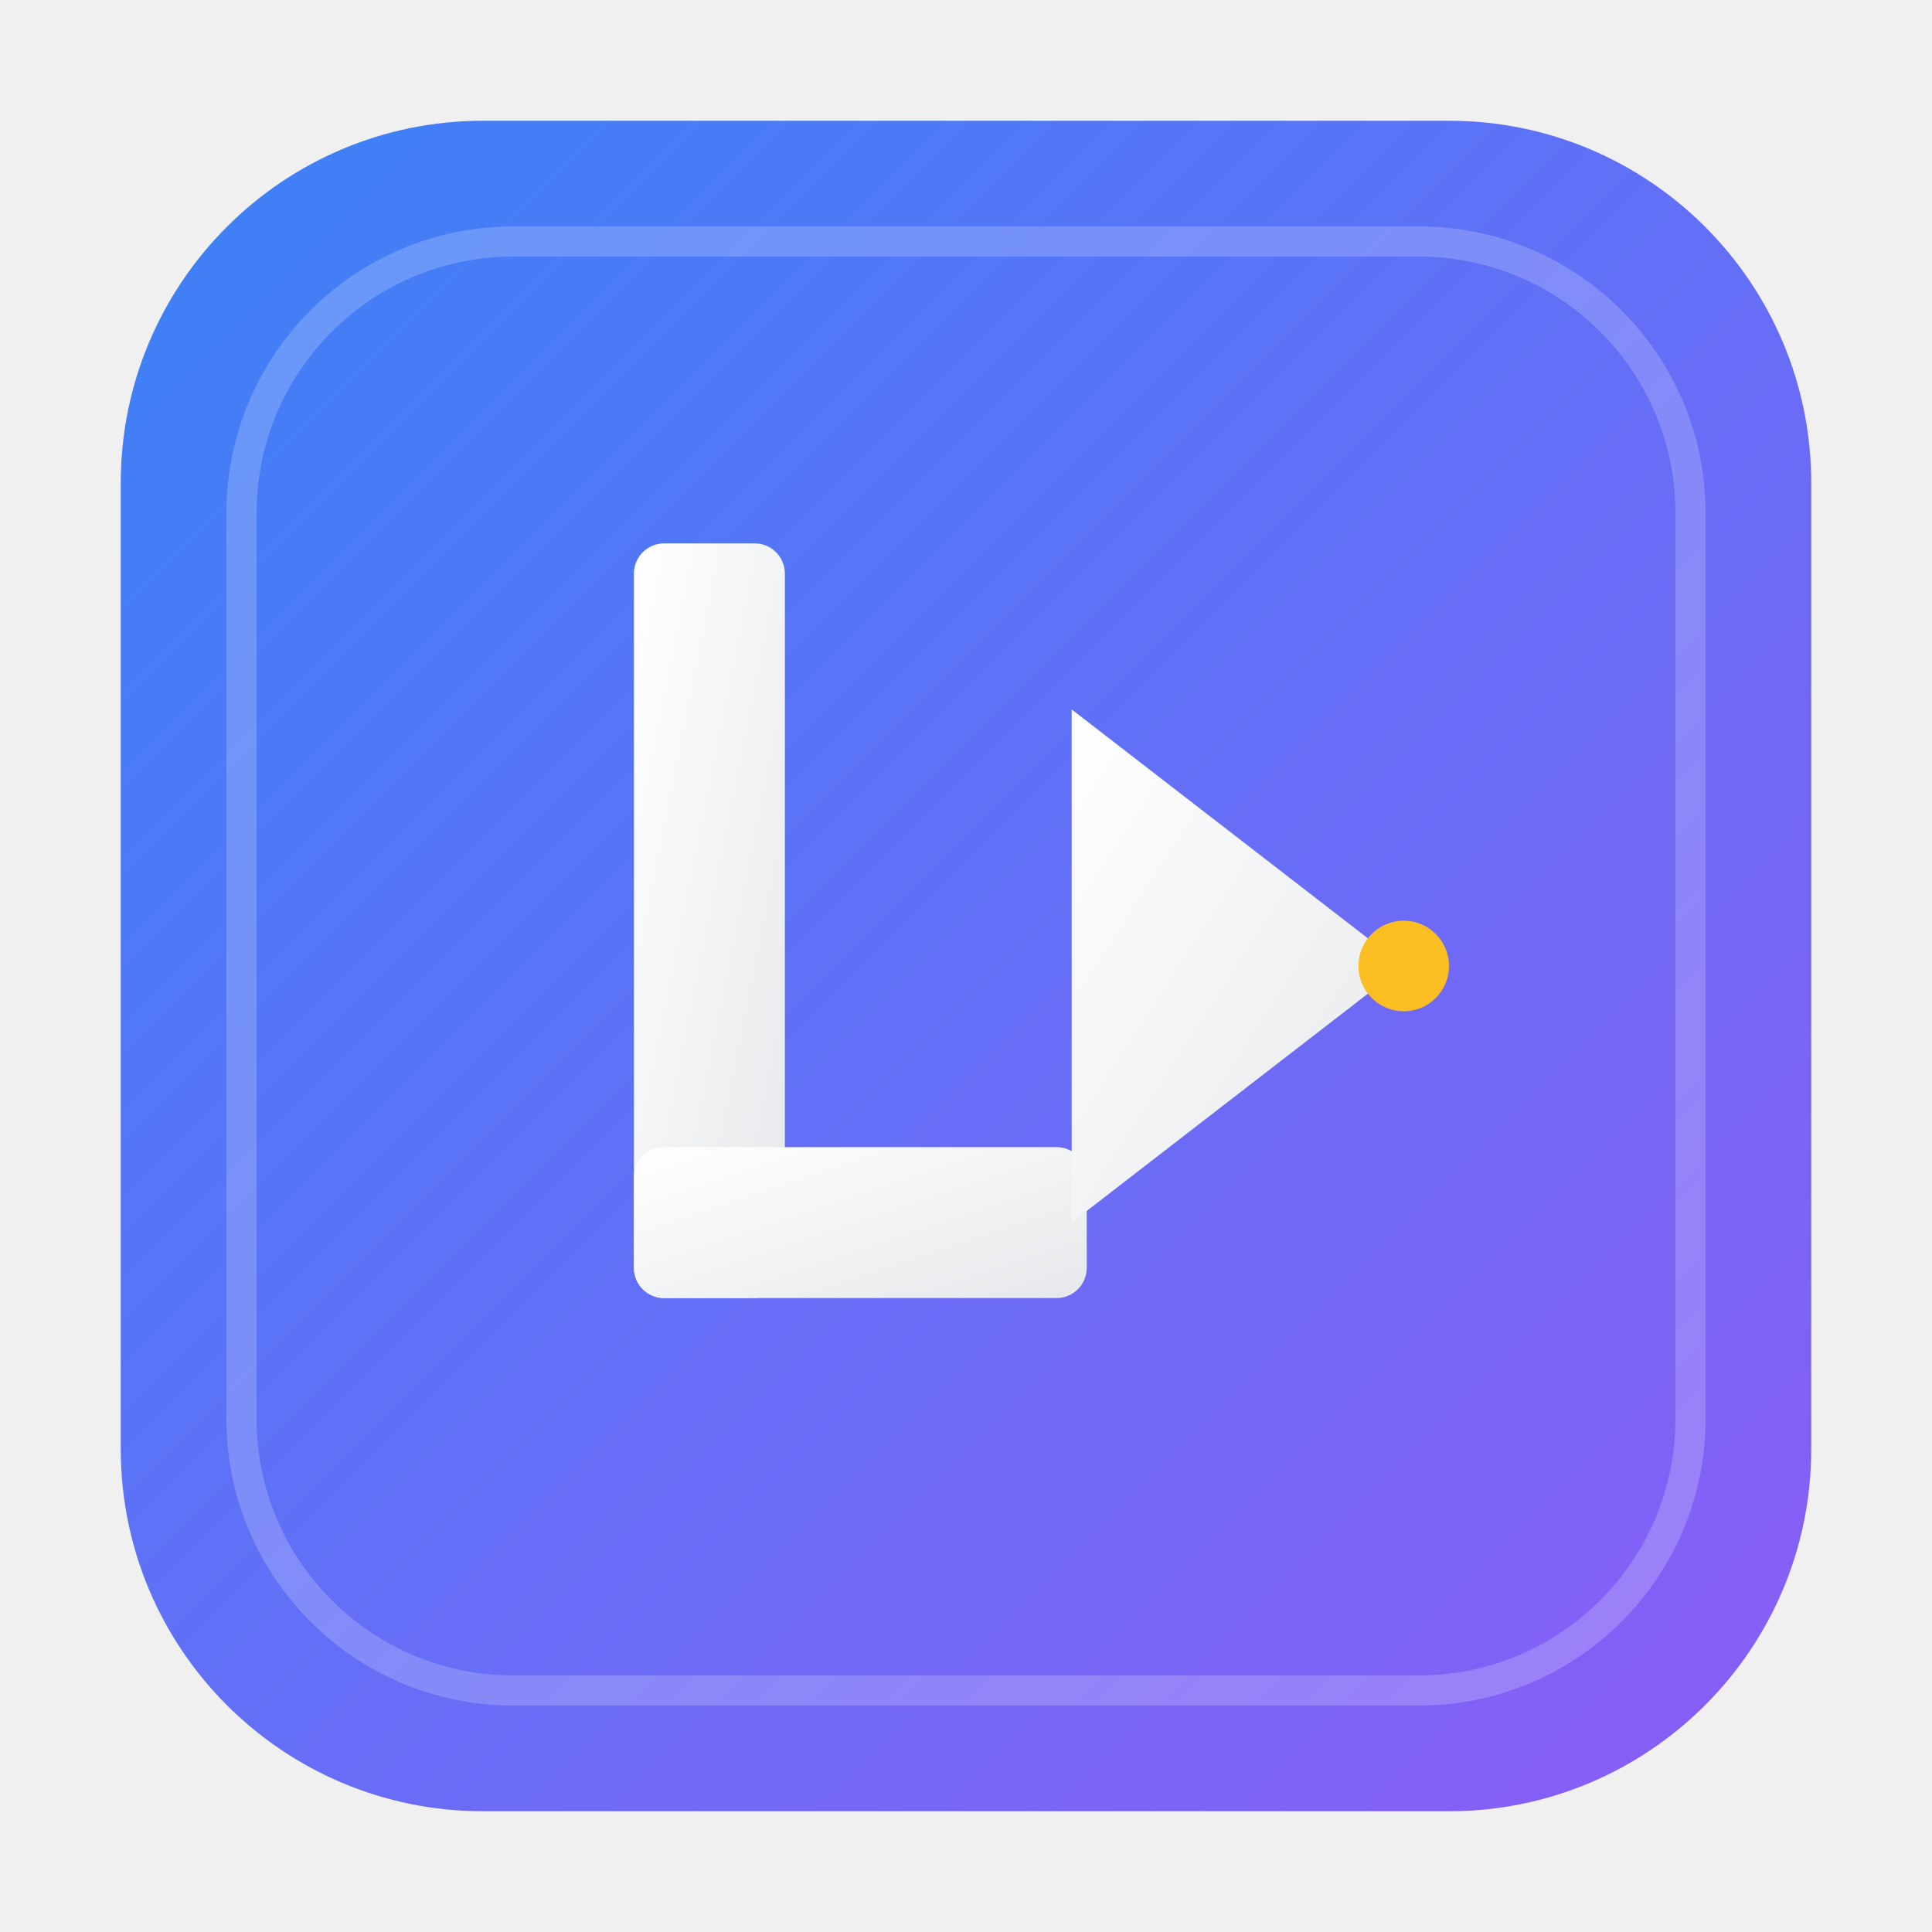
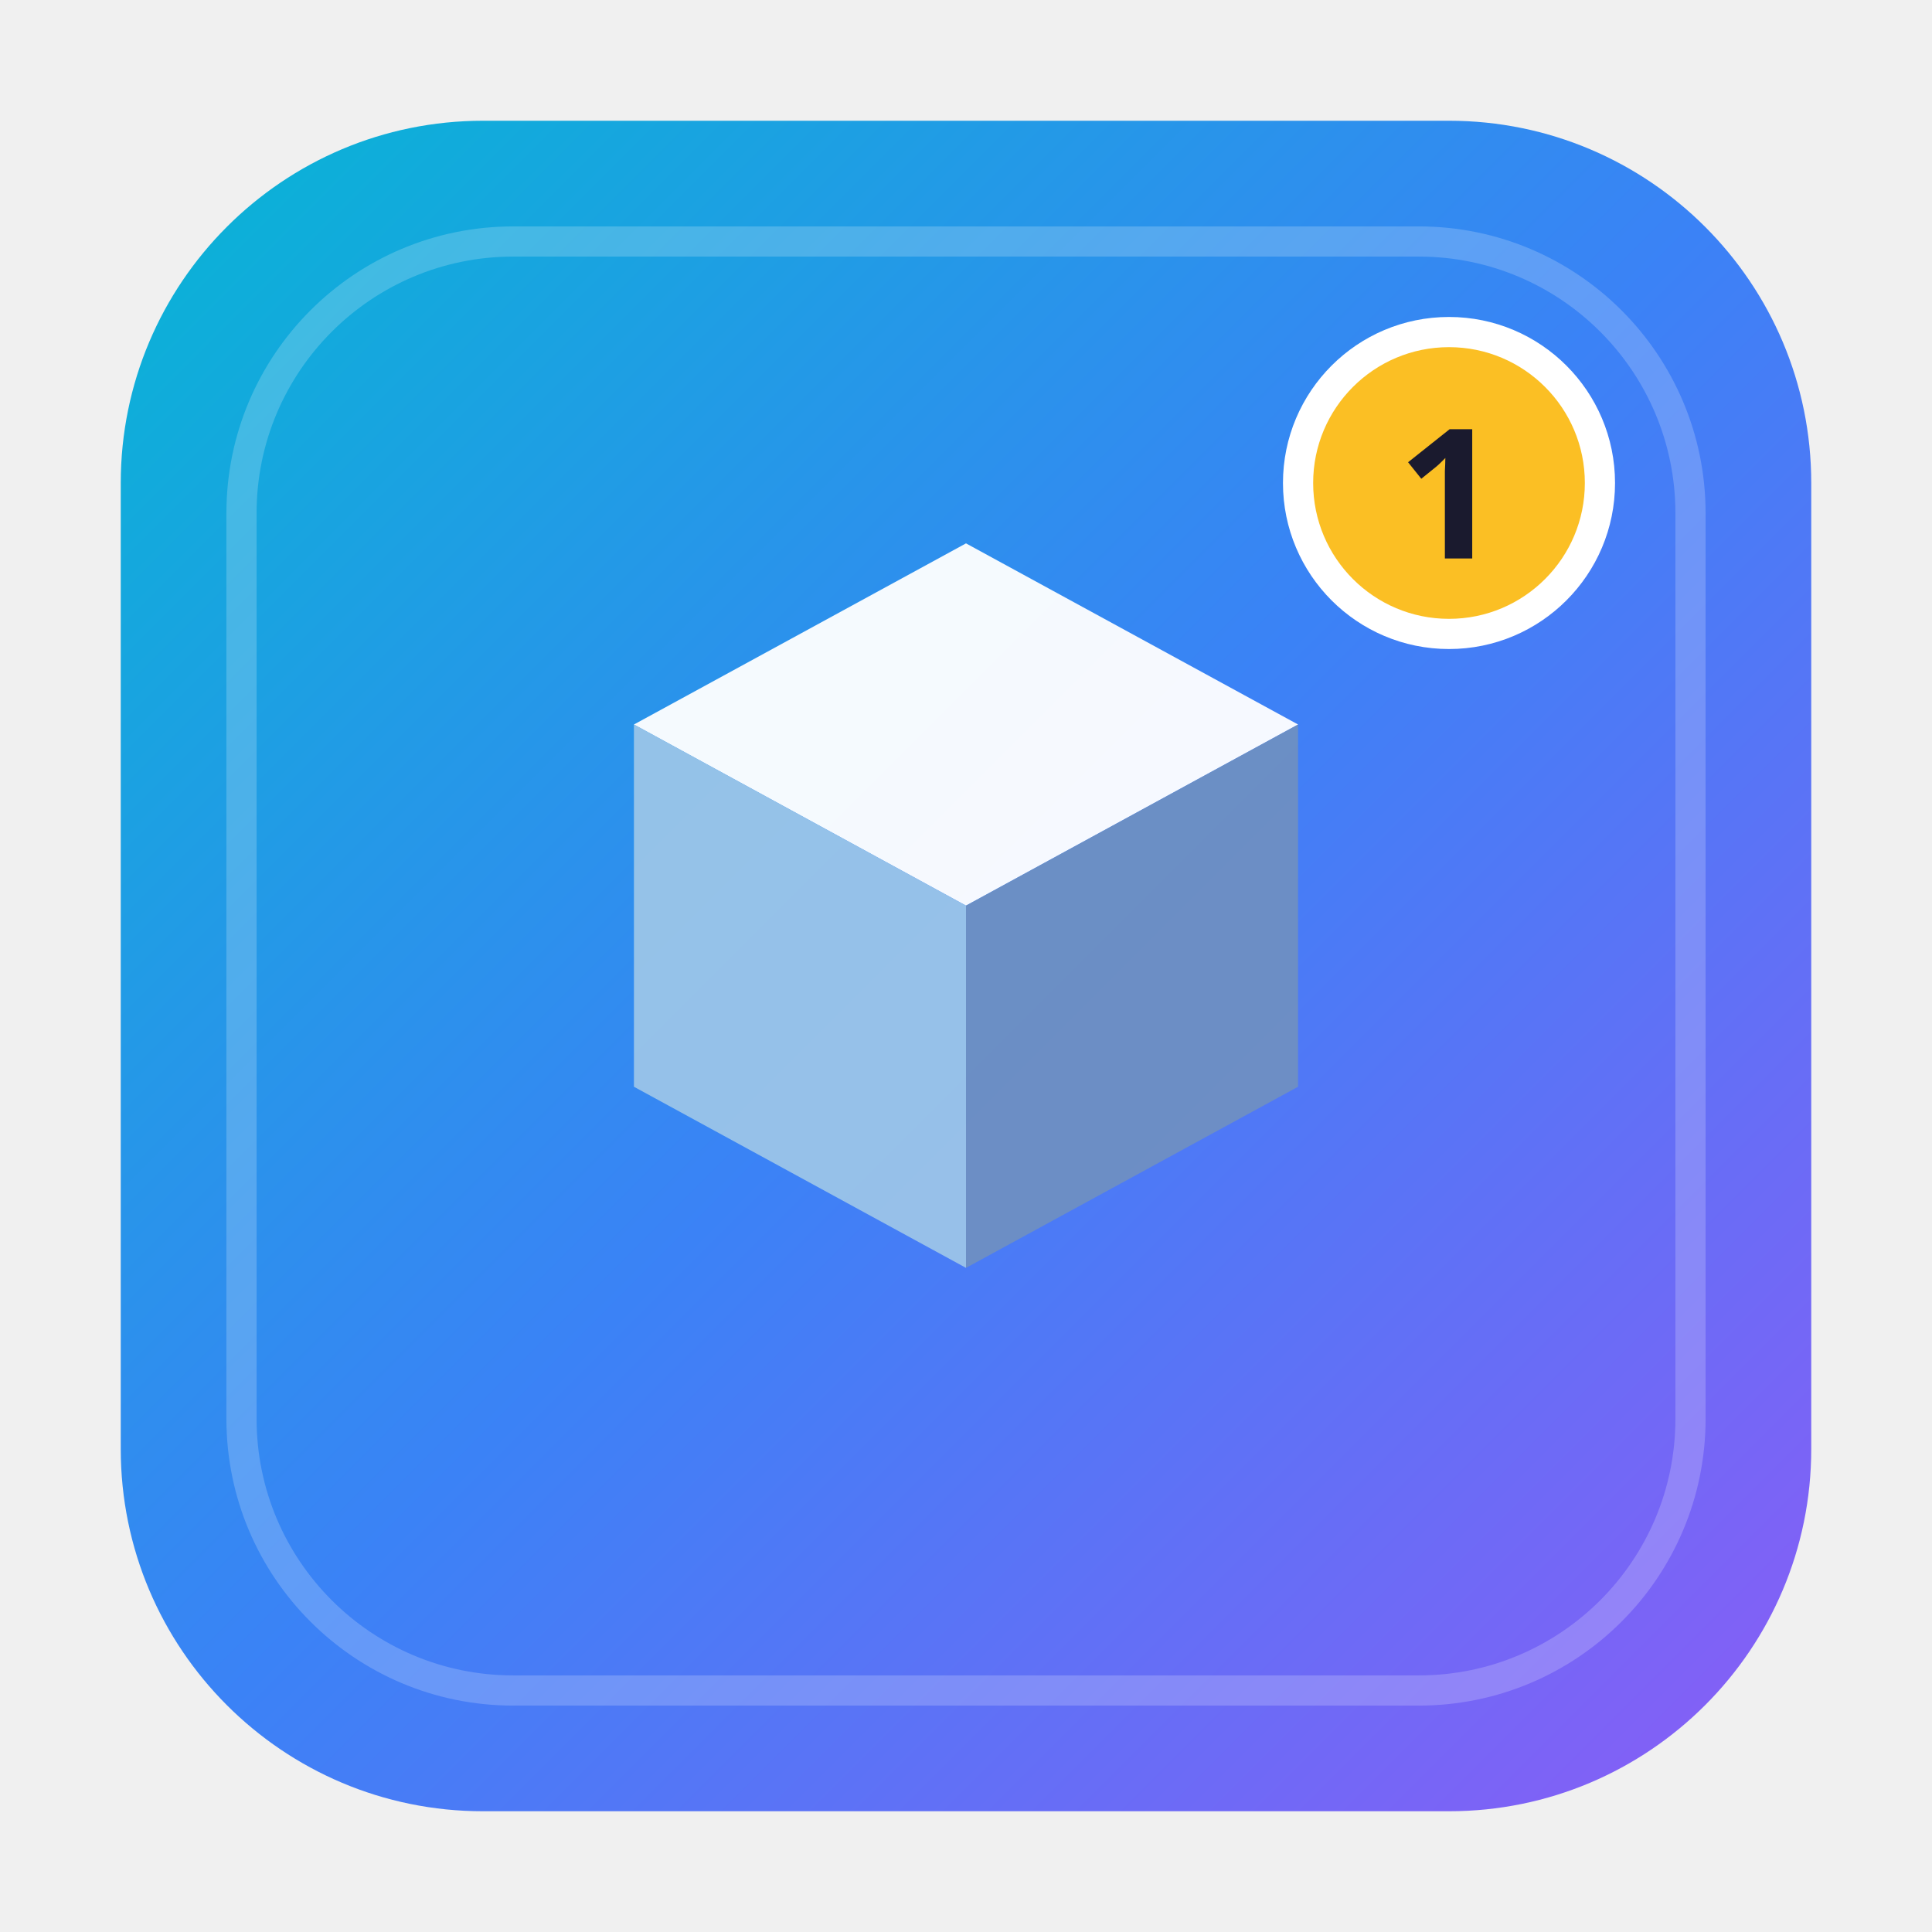
<svg xmlns="http://www.w3.org/2000/svg" viewBox="0 0 64 64" width="64" height="64">
  <defs>
    <linearGradient id="bgGrad64" x1="0%" y1="0%" x2="100%" y2="100%">
-       <stop offset="0%" stop-color="#3b82f6" />
+       <stop offset="0%" stop-color="#06b6d4" />
+       <stop offset="50%" stop-color="#3b82f6" />
      <stop offset="100%" stop-color="#8b5cf6" />
-     </linearGradient>
-     <linearGradient id="playGrad64" x1="0%" y1="0%" x2="100%" y2="100%">
-       <stop offset="0%" stop-color="#ffffff" />
-       <stop offset="100%" stop-color="#e6e8eb" />
    </linearGradient>
  </defs>
  <rect x="4" y="4" width="56" height="56" rx="12" fill="url(#bgGrad64)" />
  <rect x="8" y="8" width="48" height="48" rx="9" fill="none" stroke="rgba(255,255,255,0.2)" stroke-width="1" />
-   <g transform="translate(32 32)">
-     <rect x="-11" y="-14" width="5" height="25" rx="1" fill="url(#playGrad64)" />
-     <rect x="-11" y="6" width="15" height="5" rx="1" fill="url(#playGrad64)" />
-     <path d="M 3.5 -8.5 L 3.5 8.5 L 14.5 0 Z" fill="url(#playGrad64)" />
-     <circle cx="14.5" cy="0" r="1.5" fill="#fbbf24" />
+   <g transform="translate(32 30)">
+     <polygon points="0,-12 11,-6 0,0 -11,-6" fill="#ffffff" opacity="0.95" />
+     <polygon points="-11,-6 0,0 0,12 -11,6" fill="#a0c8e8" opacity="0.9" />
+     <polygon points="11,-6 0,0 0,12 11,6" fill="#7090c0" opacity="0.9" />
  </g>
+   <circle cx="48" cy="16" r="5" fill="#fbbf24" stroke="#fff" stroke-width="1" />
+   <text x="48" y="18.5" font-family="sans-serif" font-size="6" font-weight="900" fill="#1a1a2e" text-anchor="middle">1</text>
</svg>
